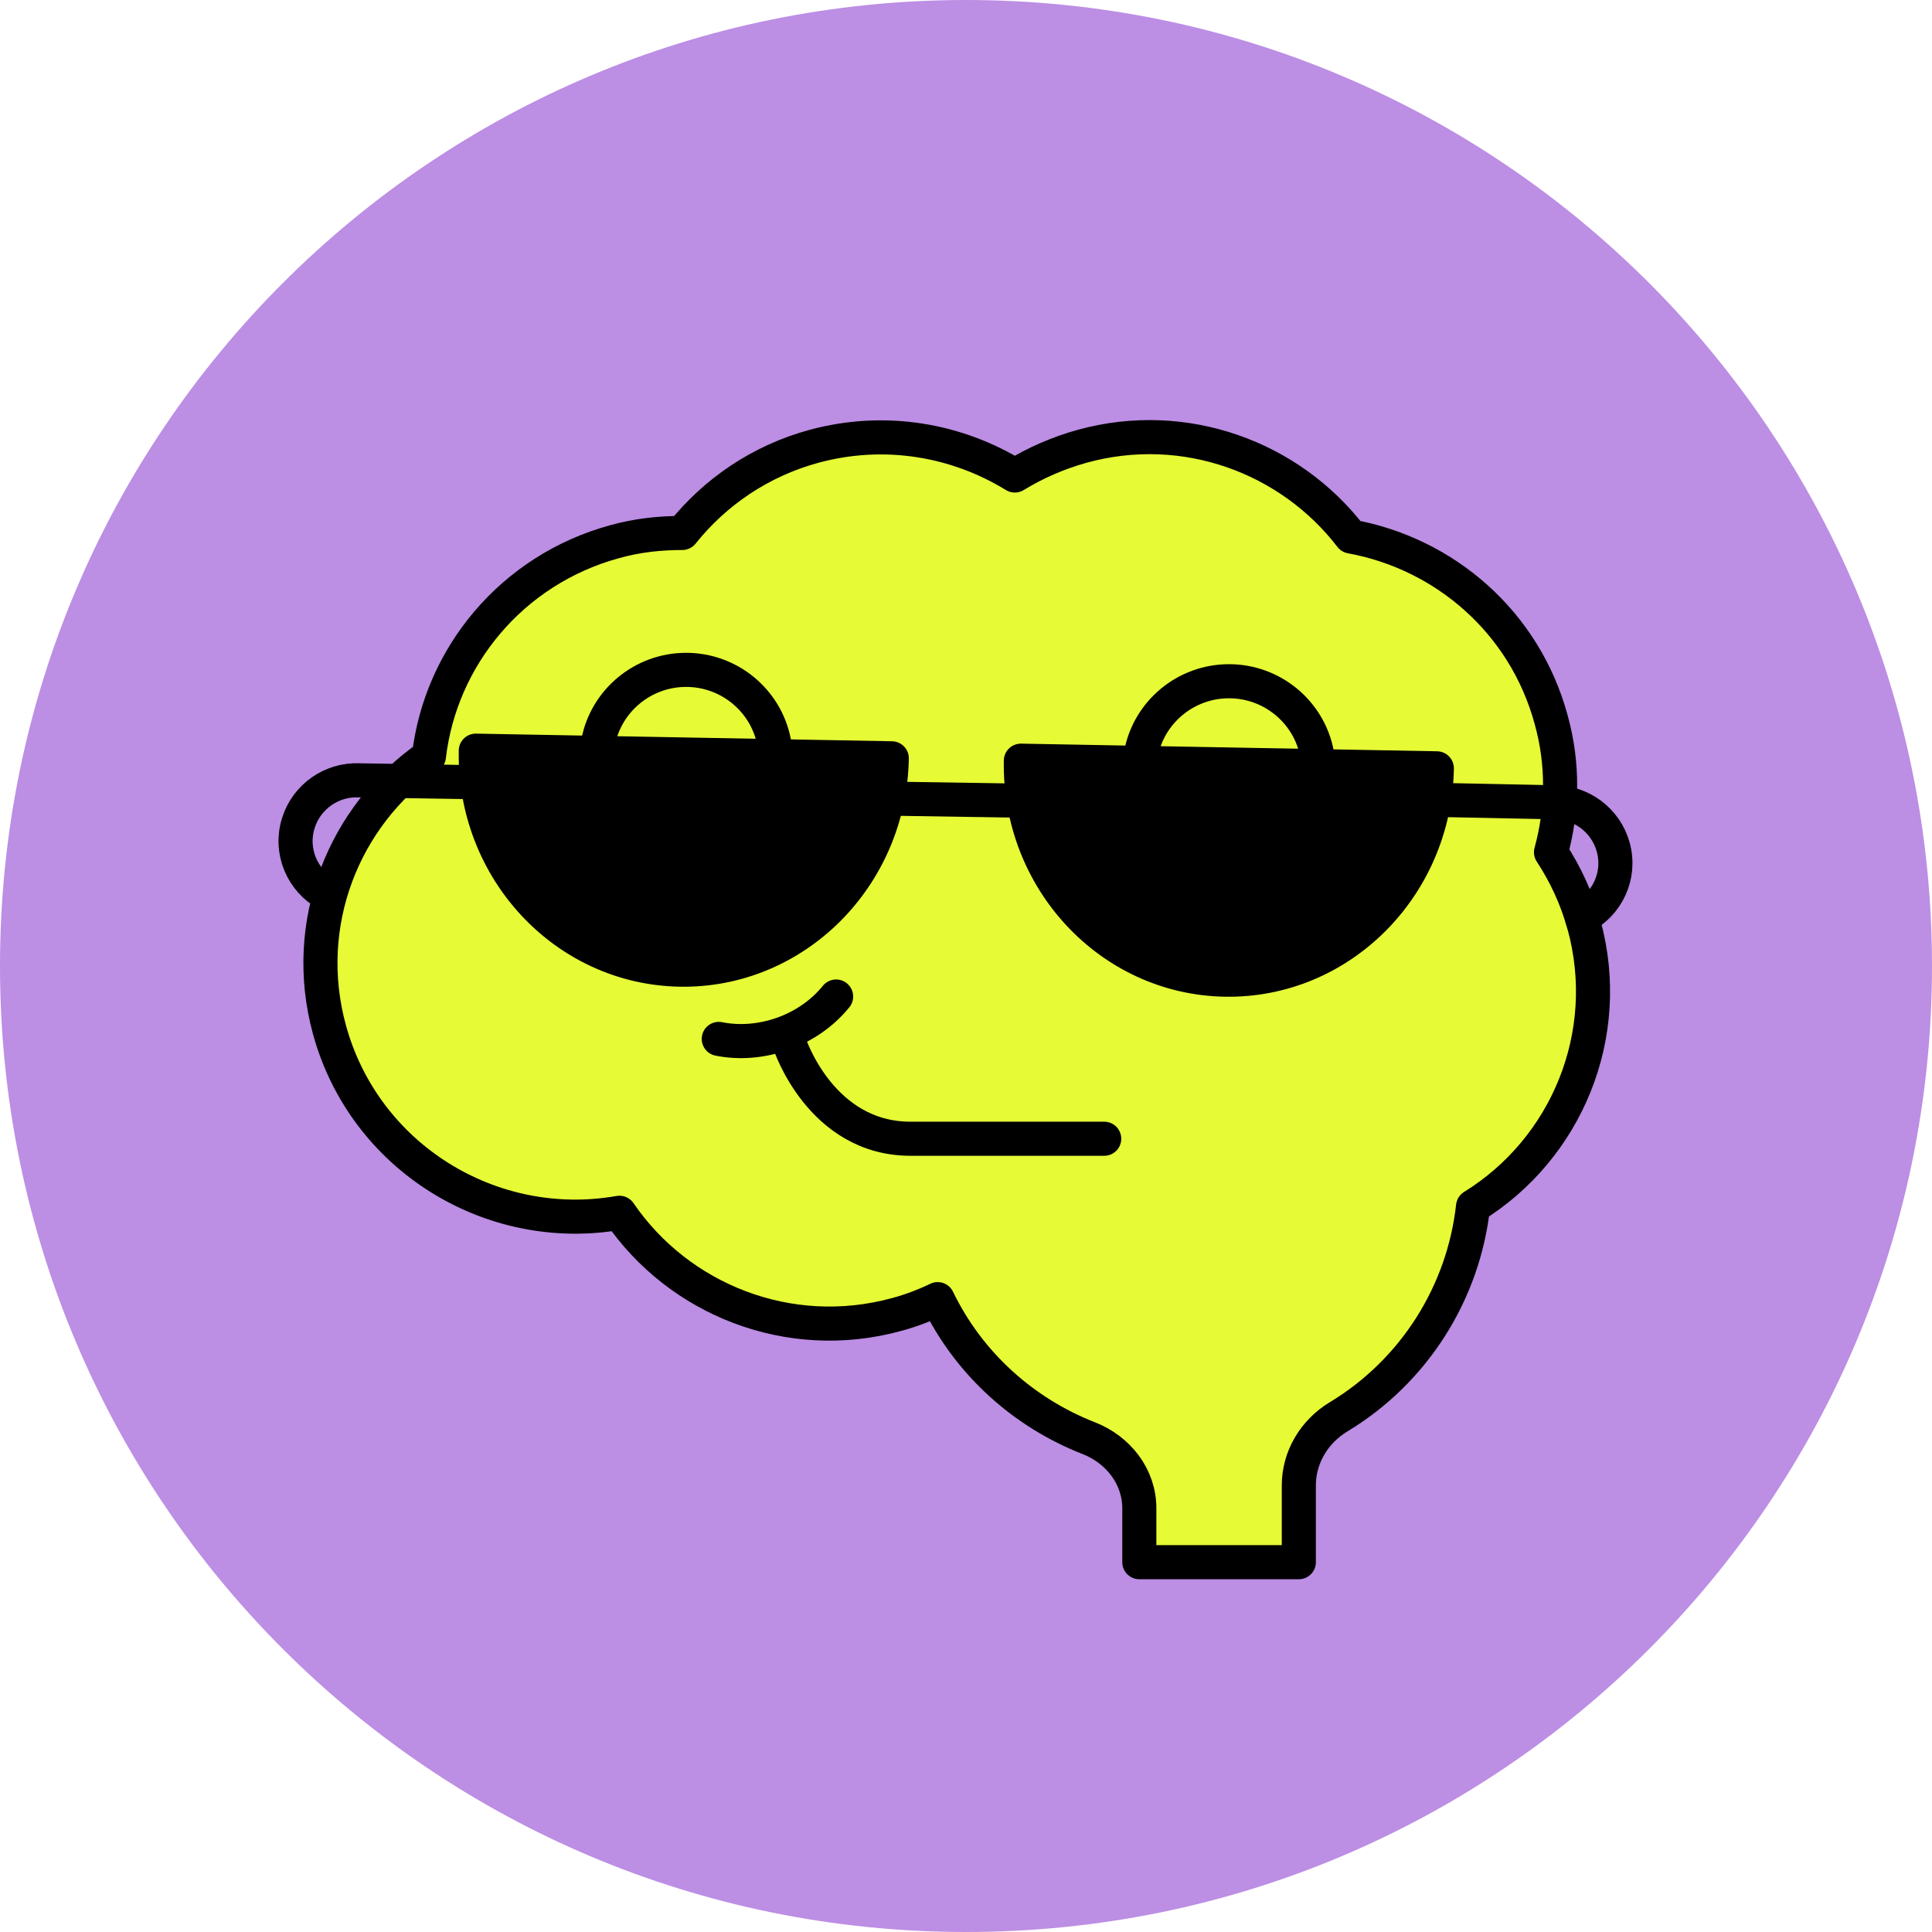
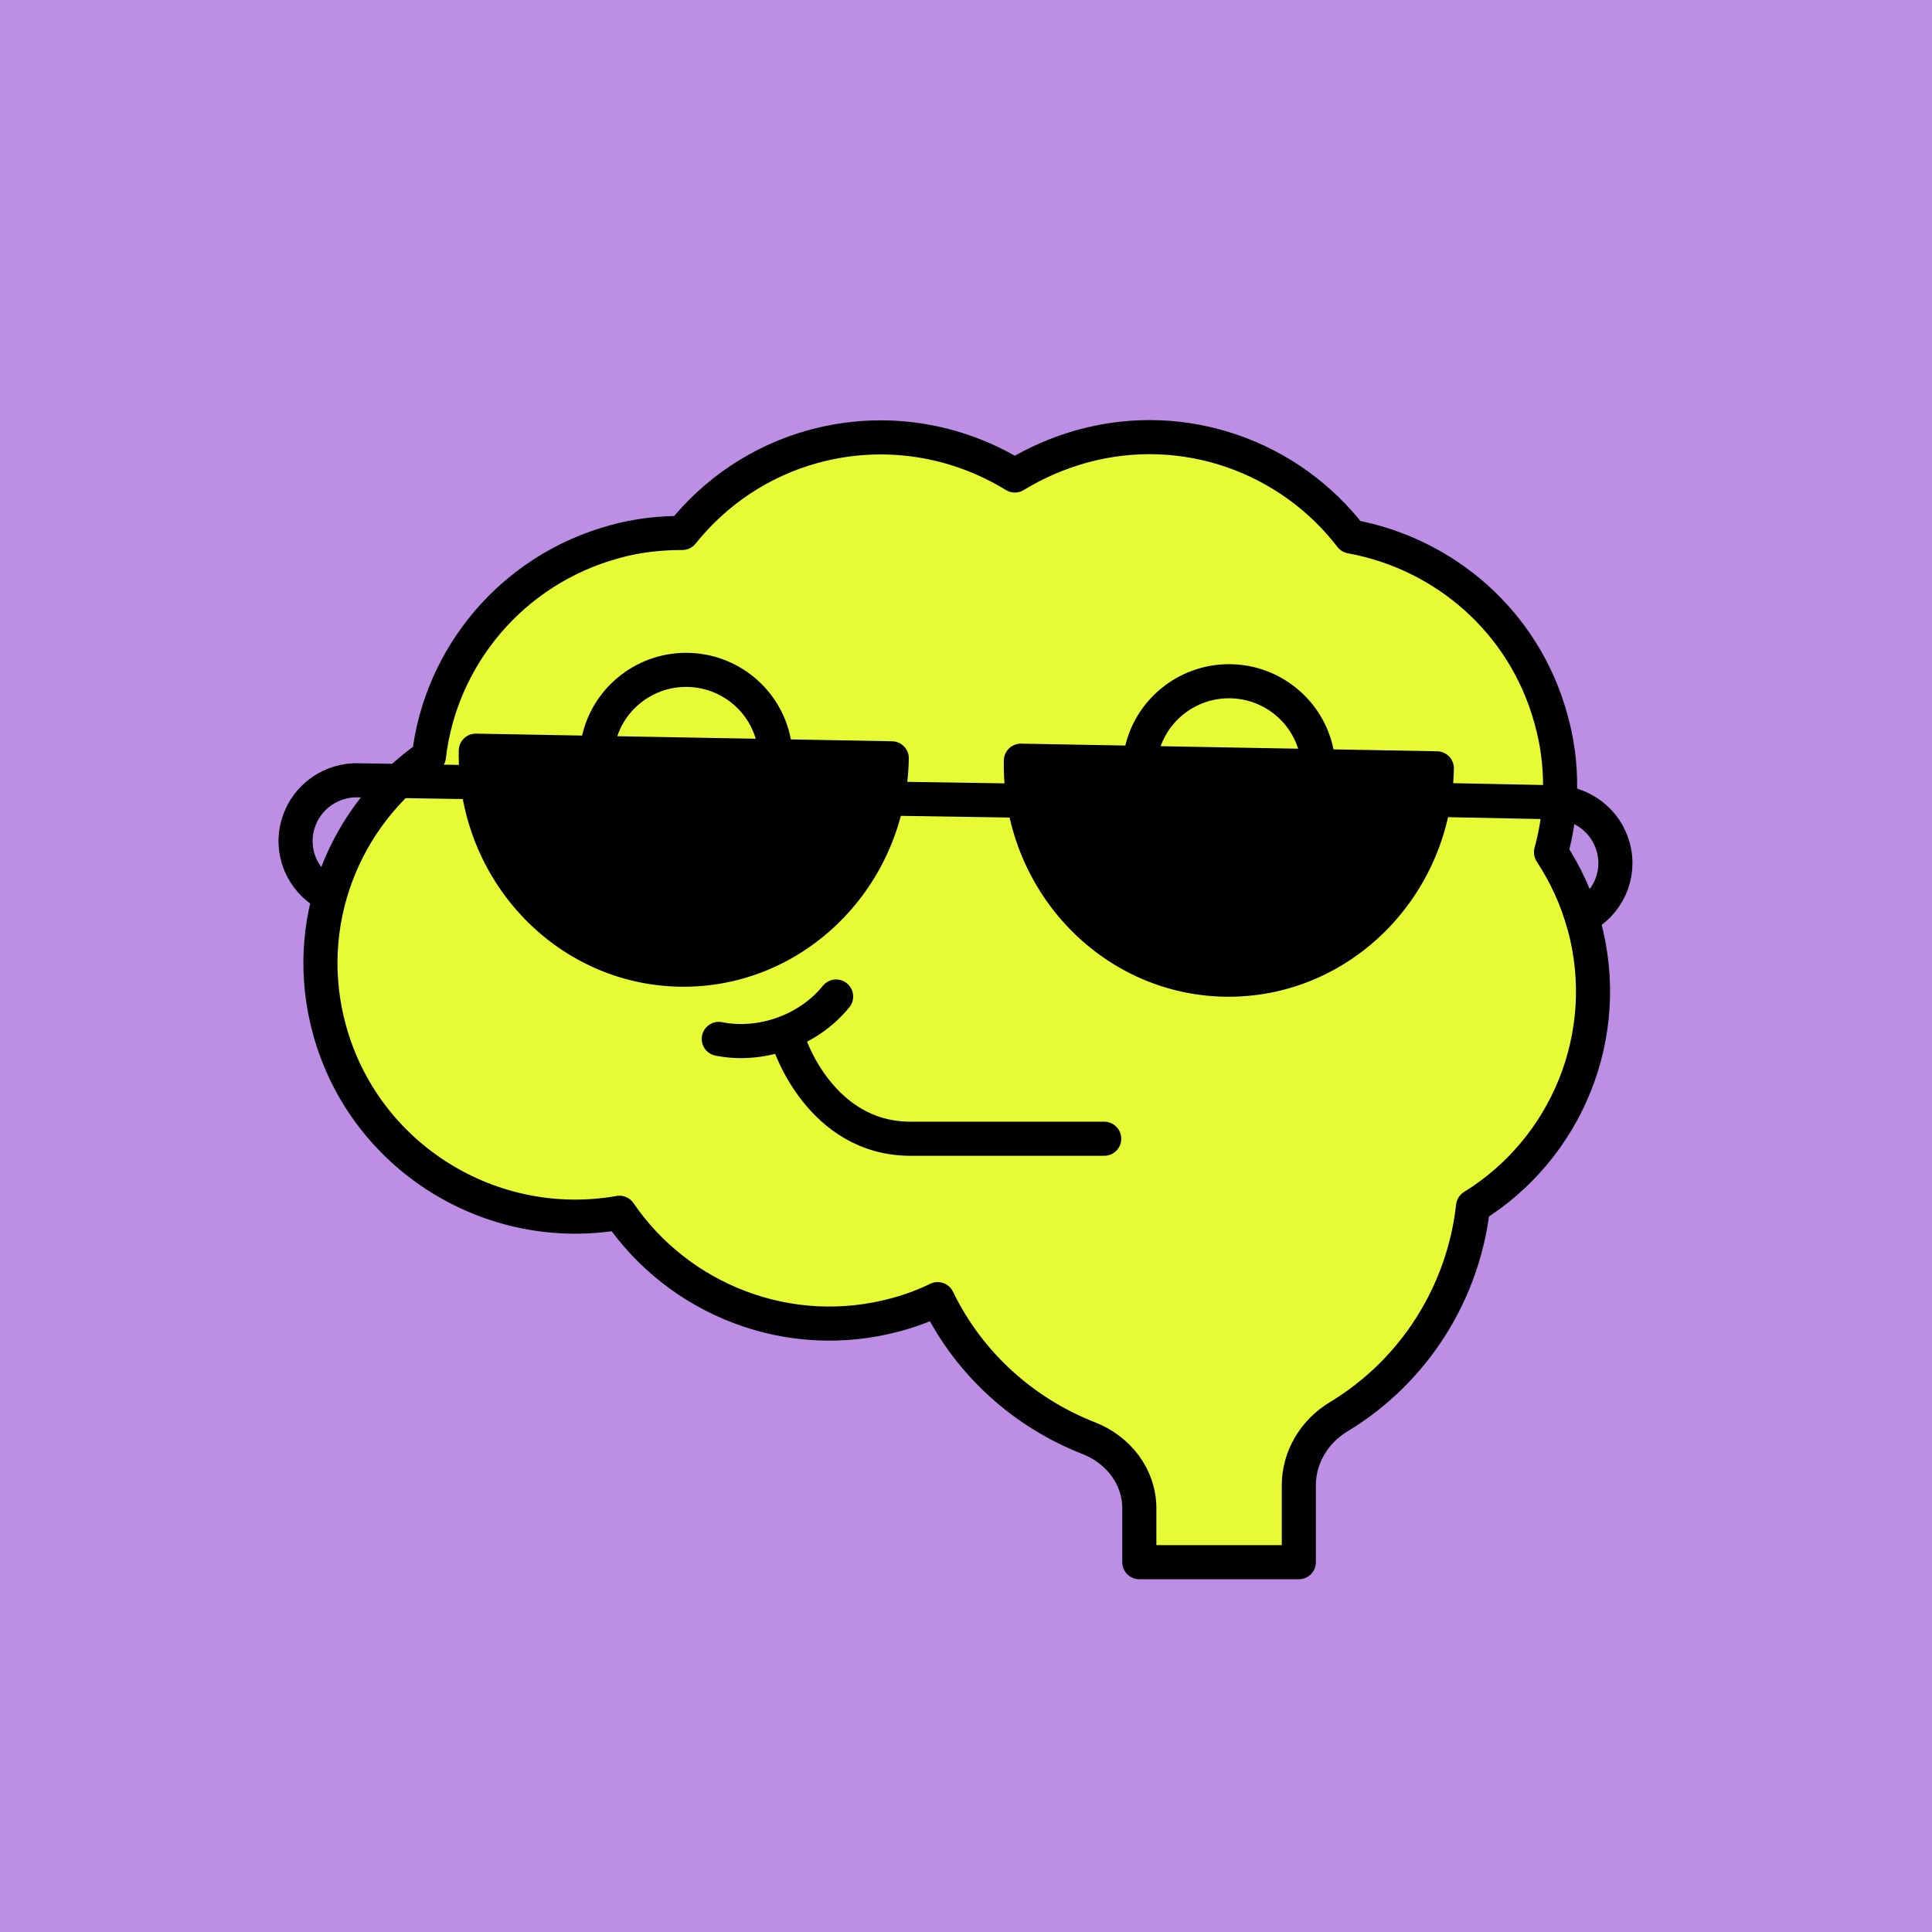
<svg xmlns="http://www.w3.org/2000/svg" width="170" height="170" viewBox="0 0 170 170" fill="none">
+   <rect width="170" height="170" fill="#BC8EE4" />
  <circle cx="85" cy="85" r="85" fill="#BC8EE4" />
  <path d="M139.381 81.406C138.751 79.071 137.736 76.909 136.476 74.992C137.491 71.297 137.596 67.254 136.476 63.279C134.131 54.704 127.096 48.708 118.871 47.209C113.516 40.238 104.276 36.787 95.246 39.262C93.111 39.854 91.116 40.726 89.296 41.841C84.186 38.704 77.886 37.588 71.656 39.262C66.896 40.551 62.906 43.305 60.036 46.896C58.076 46.896 56.081 47.105 54.086 47.663C45.021 50.138 38.756 57.807 37.741 66.556C30.216 71.785 26.436 81.302 28.991 90.609C32.071 101.834 43.236 108.701 54.506 106.714C59.721 114.348 69.416 118.252 78.866 115.673C80.161 115.324 81.351 114.871 82.506 114.313C85.271 120.03 90.101 124.318 95.806 126.549C98.396 127.56 100.251 129.93 100.251 132.719V137.46H114.286V130.697C114.286 128.222 115.651 125.956 117.786 124.667C124.436 120.658 128.776 113.756 129.616 106.156C137.806 101.102 142.041 91.097 139.381 81.371V81.406Z" fill="#E6FA36" stroke="black" stroke-width="3" stroke-linecap="round" stroke-linejoin="round" />
  <path d="M68.107 65.288C67.407 61.662 64.187 58.943 60.372 58.943C56.557 58.943 53.337 61.662 52.637 65.288" stroke="black" stroke-width="3" stroke-linecap="round" stroke-linejoin="round" />
  <path d="M115.876 66.288C115.176 62.662 111.956 59.943 108.141 59.943C104.326 59.943 101.106 62.662 100.406 66.288" stroke="black" stroke-width="3" stroke-linecap="round" stroke-linejoin="round" />
  <path d="M63.246 91.415C66.886 92.147 71.086 90.753 73.571 87.686" stroke="black" stroke-width="3" stroke-linecap="round" stroke-linejoin="round" />
  <path d="M69.477 91.834C69.477 91.834 72.207 100.2 80.117 100.2H97.162" stroke="black" stroke-width="3" stroke-linecap="round" stroke-linejoin="round" />
  <path d="M78.469 66.725C78.277 77.181 69.928 85.507 59.82 85.321C49.713 85.135 41.675 76.509 41.867 66.053C50.479 66.211 50.061 66.203 60.168 66.389C70.276 66.575 61.783 66.419 78.469 66.725Z" fill="black" stroke="black" stroke-width="3" stroke-linejoin="round" />
  <path d="M126.43 67.606C126.238 78.062 117.889 86.388 107.781 86.202C97.674 86.016 89.636 77.389 89.828 66.934C98.44 67.092 98.022 67.084 108.129 67.27C118.237 67.456 109.744 67.3 126.43 67.606Z" fill="black" stroke="black" stroke-width="3" stroke-linejoin="round" />
  <line x1="78.399" y1="70.274" x2="91.919" y2="70.487" stroke="black" stroke-width="3" />
  <path d="M139.19 80.713C141.414 79.594 142.636 77.058 141.955 74.56C141.307 72.166 139.123 70.583 136.757 70.595L126.265 70.38" stroke="black" stroke-width="3" stroke-linecap="round" stroke-linejoin="round" />
  <path d="M28.786 78.683C26.604 77.483 25.477 74.904 26.249 72.433C26.985 70.064 29.225 68.562 31.59 68.662L42.082 68.832" stroke="black" stroke-width="3" stroke-linecap="round" stroke-linejoin="round" />
</svg>
